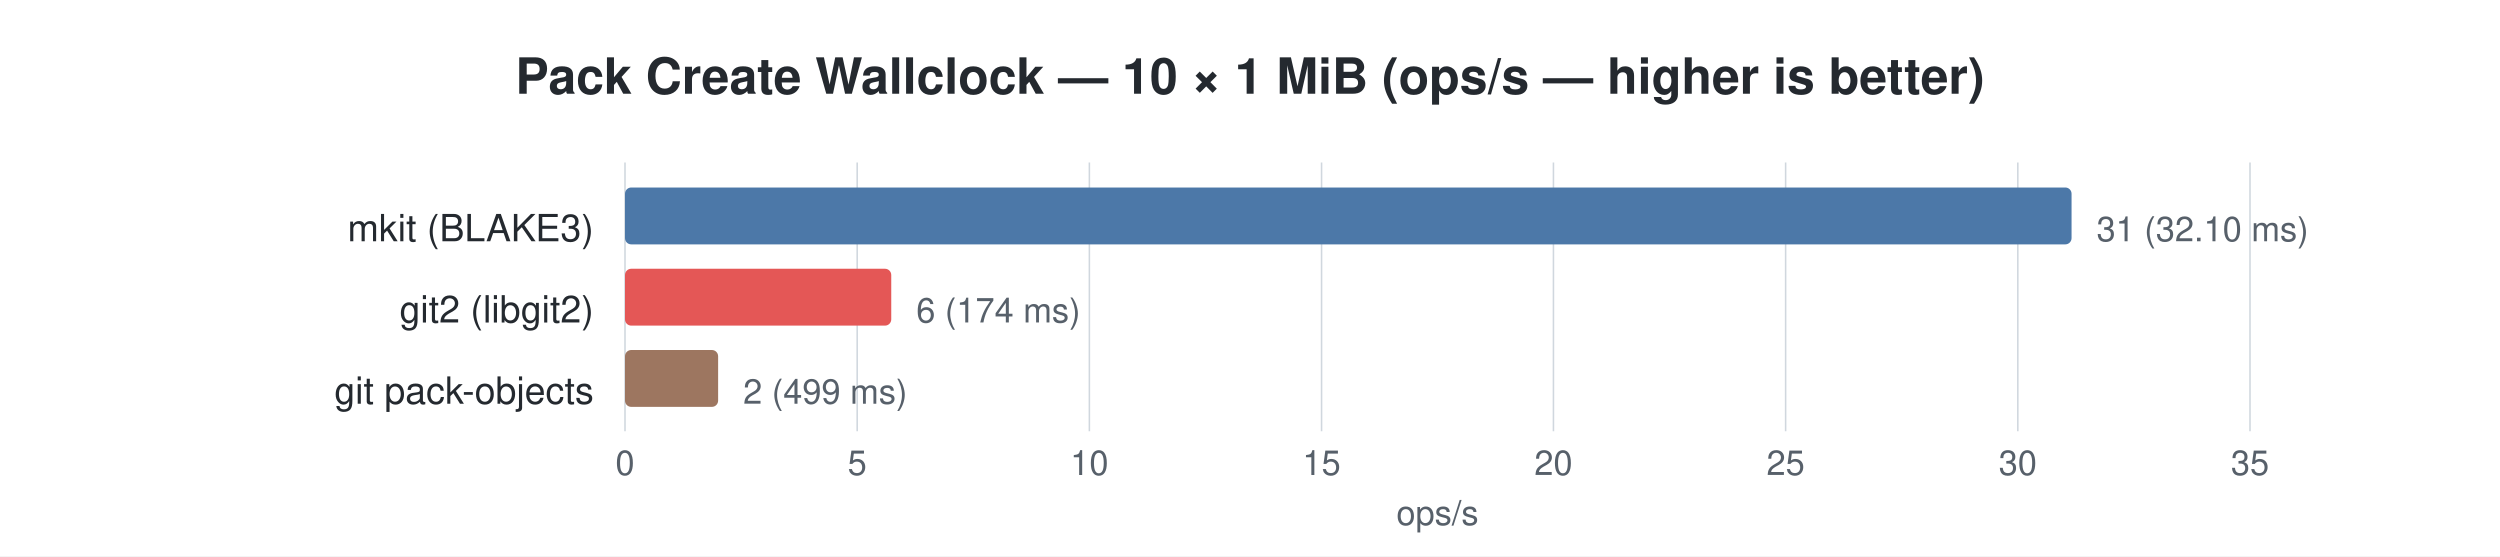
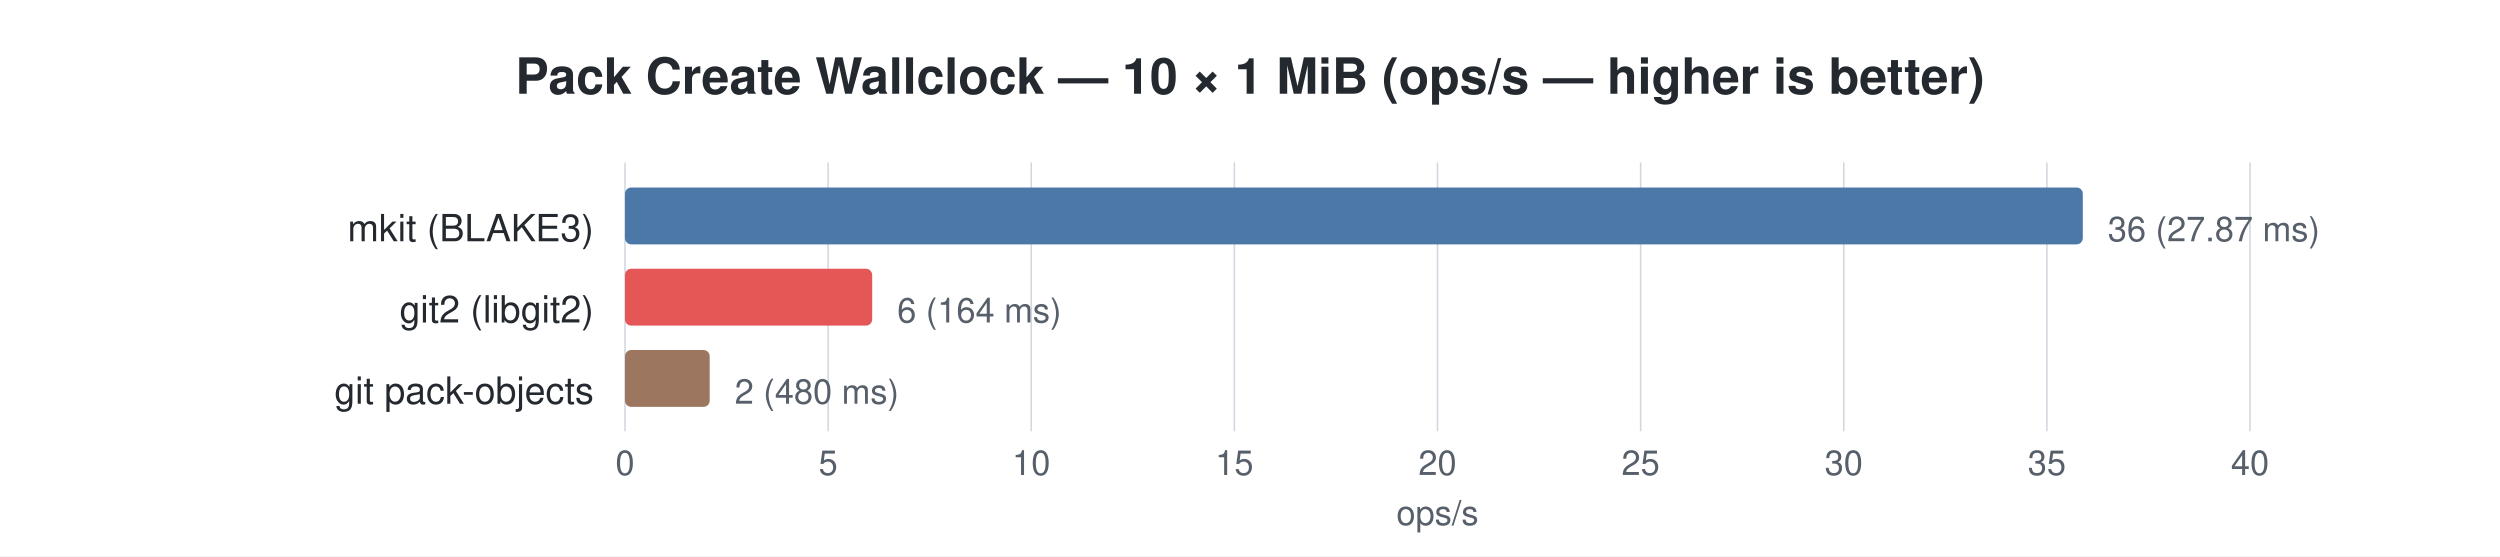
<svg xmlns="http://www.w3.org/2000/svg" width="800" height="178" viewBox="0 0 800 178">
  <style>
text { font-family: -apple-system, BlinkMacSystemFont, "Segoe UI", Helvetica, Arial, sans-serif; }
.title { font-size: 16px; font-weight: 600; fill: #24292f; }
.label { font-size: 12px; fill: #24292f; }
.value { font-size: 11px; fill: #57606a; }
.axis-label { font-size: 11px; fill: #57606a; }
.grid { stroke: #d0d7de; stroke-width: 0.5; }
</style>
  <rect width="100%" height="100%" fill="white" />
  <text x="400.0" y="30" text-anchor="middle" class="title">Pack Create Wallclock — 10 × 1 MiB (ops/s — higher is better)</text>
  <line x1="200.0" y1="52.0" x2="200.0" y2="138.0" class="grid" />
  <text x="200.0" y="152.0" text-anchor="middle" class="axis-label">0</text>
-   <line x1="274.3" y1="52.0" x2="274.3" y2="138.0" class="grid" />
-   <text x="274.3" y="152.0" text-anchor="middle" class="axis-label">5</text>
-   <line x1="348.6" y1="52.0" x2="348.6" y2="138.0" class="grid" />
-   <text x="348.6" y="152.0" text-anchor="middle" class="axis-label">10</text>
-   <line x1="422.9" y1="52.0" x2="422.9" y2="138.0" class="grid" />
-   <text x="422.9" y="152.0" text-anchor="middle" class="axis-label">15</text>
-   <line x1="497.1" y1="52.0" x2="497.1" y2="138.0" class="grid" />
-   <text x="497.1" y="152.0" text-anchor="middle" class="axis-label">20</text>
-   <line x1="571.4" y1="52.0" x2="571.4" y2="138.0" class="grid" />
-   <text x="571.4" y="152.0" text-anchor="middle" class="axis-label">25</text>
-   <line x1="645.7" y1="52.0" x2="645.7" y2="138.0" class="grid" />
-   <text x="645.7" y="152.0" text-anchor="middle" class="axis-label">30</text>
+   <line x1="265.0" y1="52.0" x2="265.0" y2="138.0" class="grid" />
+   <text x="265.0" y="152.0" text-anchor="middle" class="axis-label">5</text>
+   <line x1="330.0" y1="52.0" x2="330.0" y2="138.0" class="grid" />
+   <text x="330.0" y="152.0" text-anchor="middle" class="axis-label">10</text>
+   <line x1="395.0" y1="52.0" x2="395.0" y2="138.0" class="grid" />
+   <text x="395.0" y="152.0" text-anchor="middle" class="axis-label">15</text>
+   <line x1="460.0" y1="52.0" x2="460.0" y2="138.0" class="grid" />
+   <text x="460.0" y="152.0" text-anchor="middle" class="axis-label">20</text>
+   <line x1="525.0" y1="52.0" x2="525.0" y2="138.0" class="grid" />
+   <text x="525.0" y="152.0" text-anchor="middle" class="axis-label">25</text>
+   <line x1="590.0" y1="52.0" x2="590.0" y2="138.0" class="grid" />
+   <text x="590.0" y="152.0" text-anchor="middle" class="axis-label">30</text>
+   <line x1="655.0" y1="52.0" x2="655.0" y2="138.0" class="grid" />
+   <text x="655.0" y="152.0" text-anchor="middle" class="axis-label">35</text>
  <line x1="720.0" y1="52.0" x2="720.0" y2="138.0" class="grid" />
-   <text x="720.0" y="152.0" text-anchor="middle" class="axis-label">35</text>
+   <text x="720.0" y="152.0" text-anchor="middle" class="axis-label">40</text>
  <text x="460.0" y="168.0" text-anchor="middle" class="axis-label">ops/s</text>
  <text x="190.0" y="77.2" text-anchor="end" class="label">mkit (BLAKE3)</text>
-   <rect x="200.0" y="60.0" width="462.9" height="18.2" rx="2" fill="#4C78A8" />
-   <text x="670.9" y="77.2" class="value">31 (32.10 ms)</text>
+   <rect x="200.0" y="60.0" width="466.5" height="18.2" rx="2" fill="#4C78A8" />
+   <text x="674.5" y="77.2" class="value">36 (27.87 ms)</text>
  <text x="190.0" y="103.2" text-anchor="end" class="label">git2 (libgit2)</text>
-   <rect x="200.0" y="86.0" width="85.2" height="18.2" rx="2" fill="#E45756" />
-   <text x="293.2" y="103.2" class="value">6 (174 ms)</text>
+   <rect x="200.0" y="86.0" width="79.1" height="18.2" rx="2" fill="#E45756" />
+   <text x="287.1" y="103.2" class="value">6 (164 ms)</text>
  <text x="190.0" y="129.2" text-anchor="end" class="label">git pack-objects</text>
-   <rect x="200.0" y="112.0" width="29.8" height="18.2" rx="2" fill="#9D7660" />
-   <text x="237.8" y="129.2" class="value">2 (499 ms)</text>
+   <rect x="200.0" y="112.0" width="27.1" height="18.2" rx="2" fill="#9D7660" />
+   <text x="235.1" y="129.2" class="value">2 (480 ms)</text>
</svg>
